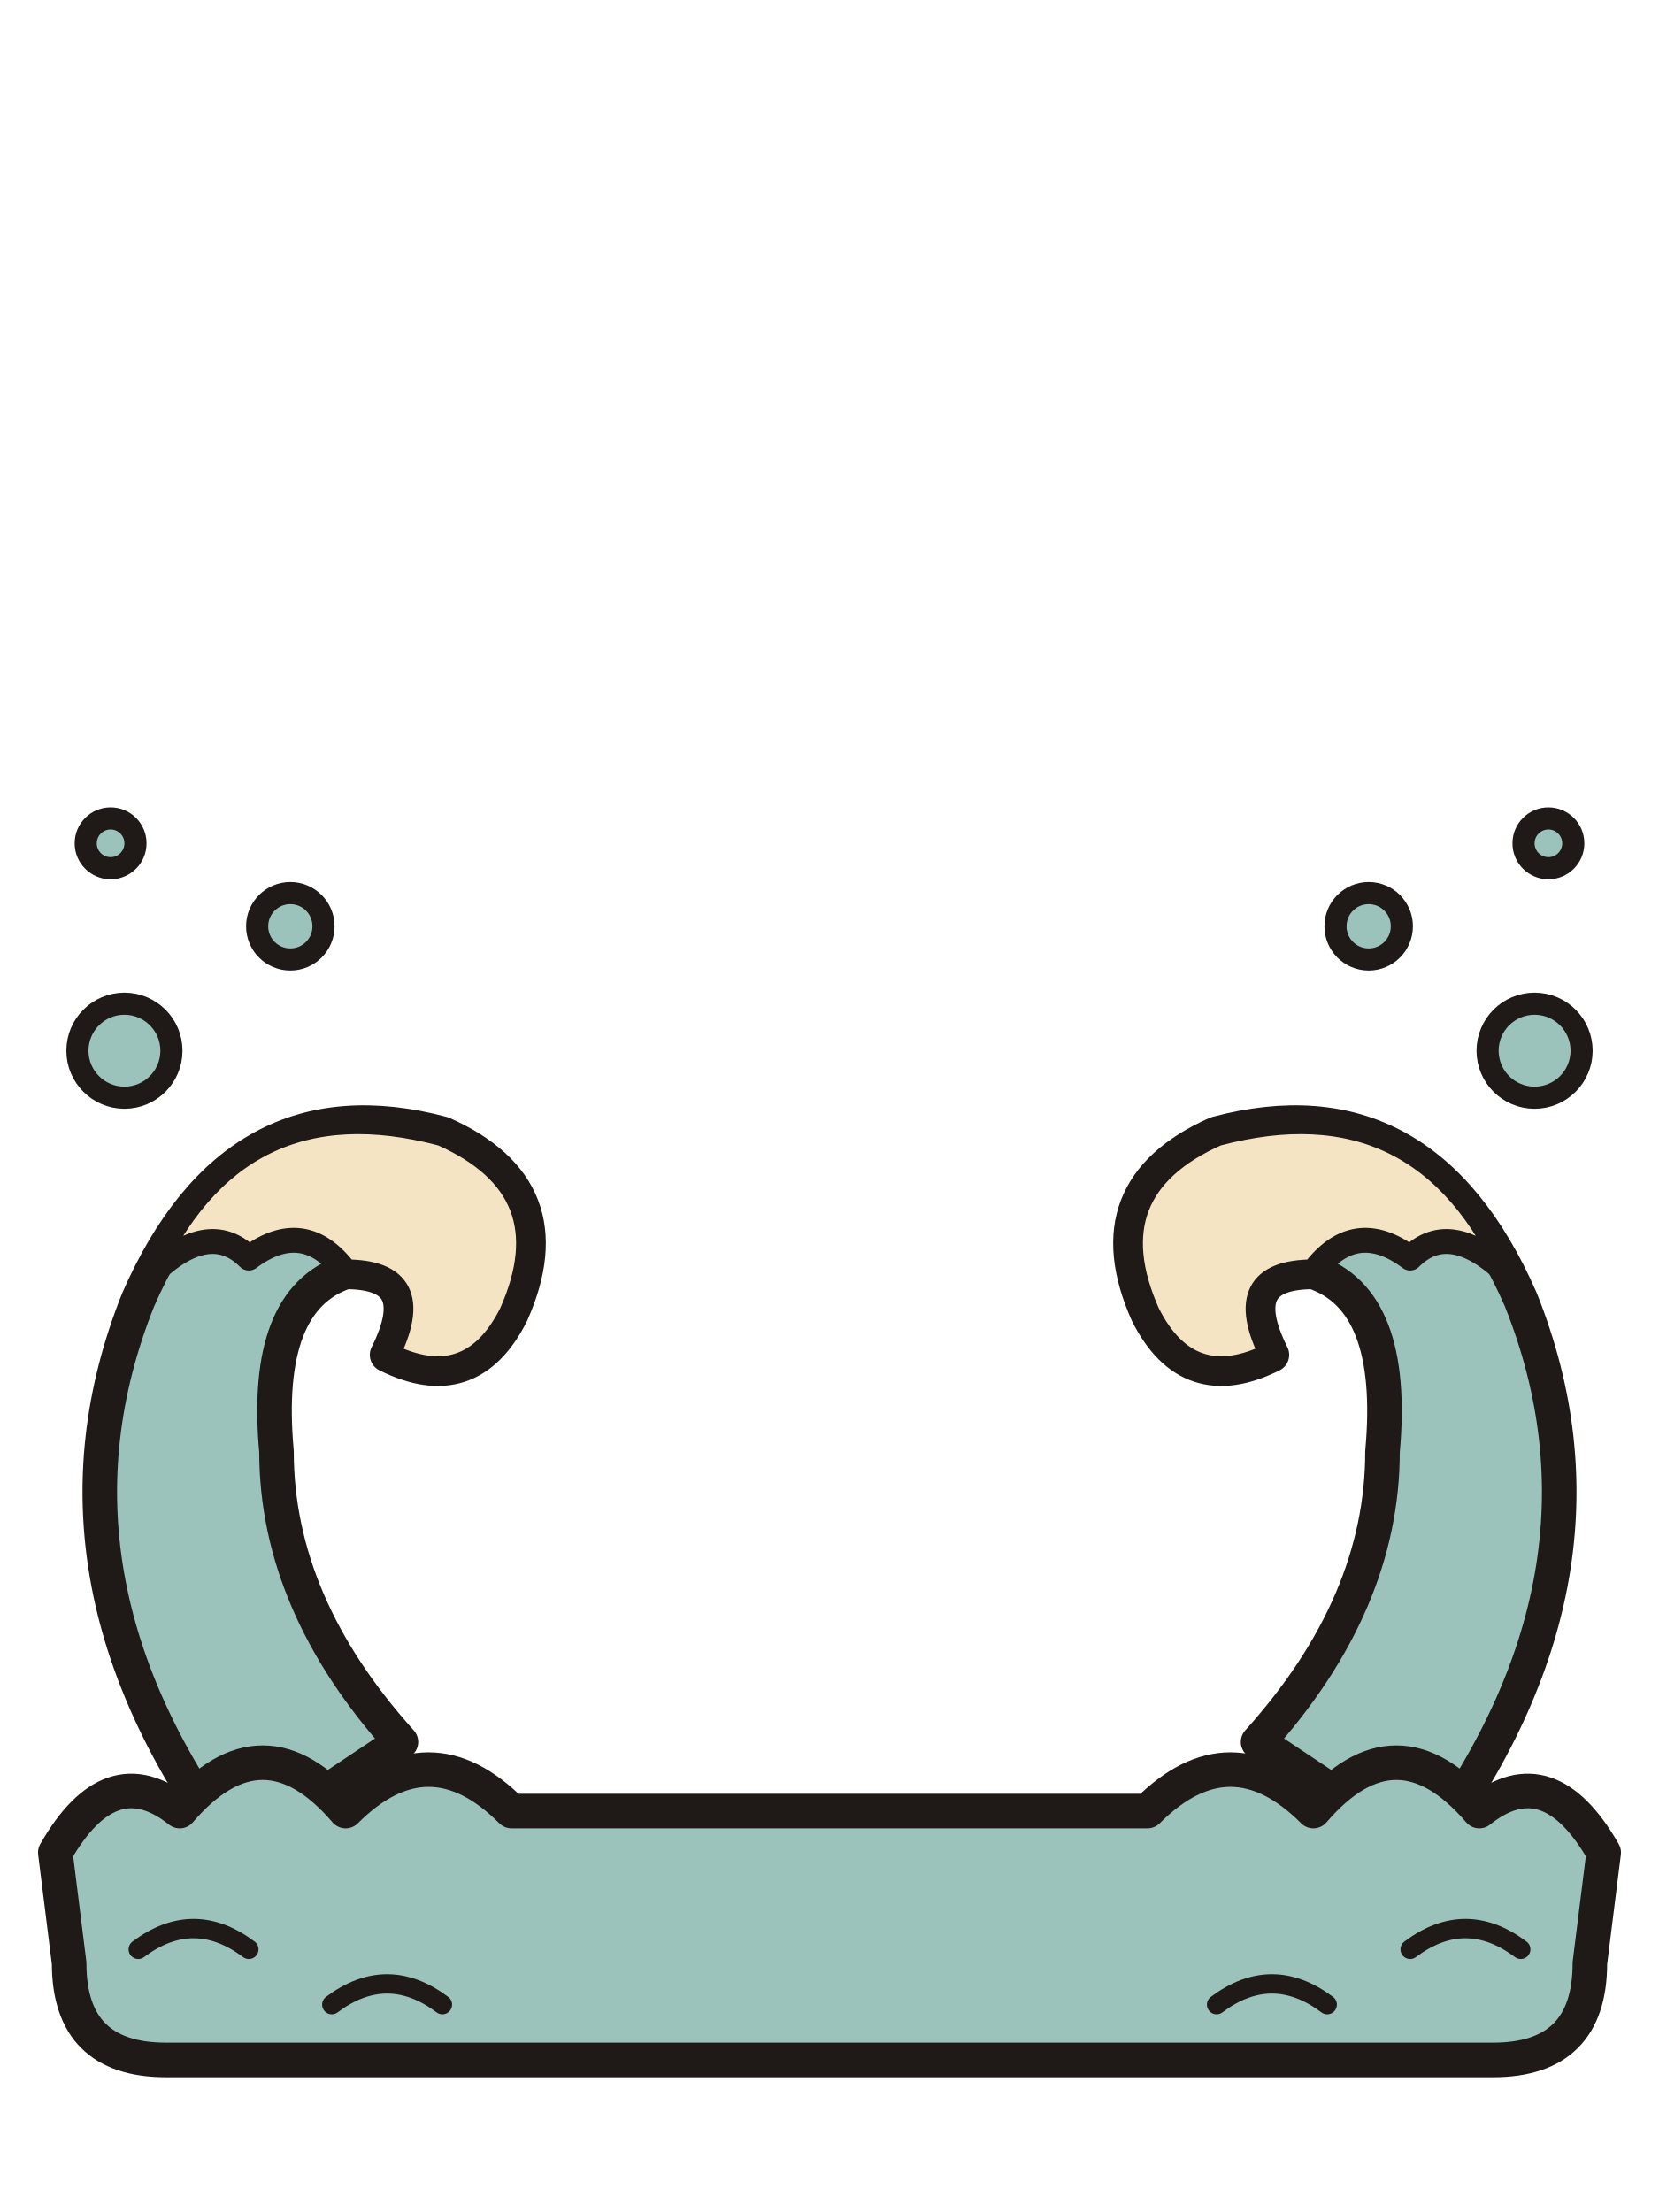
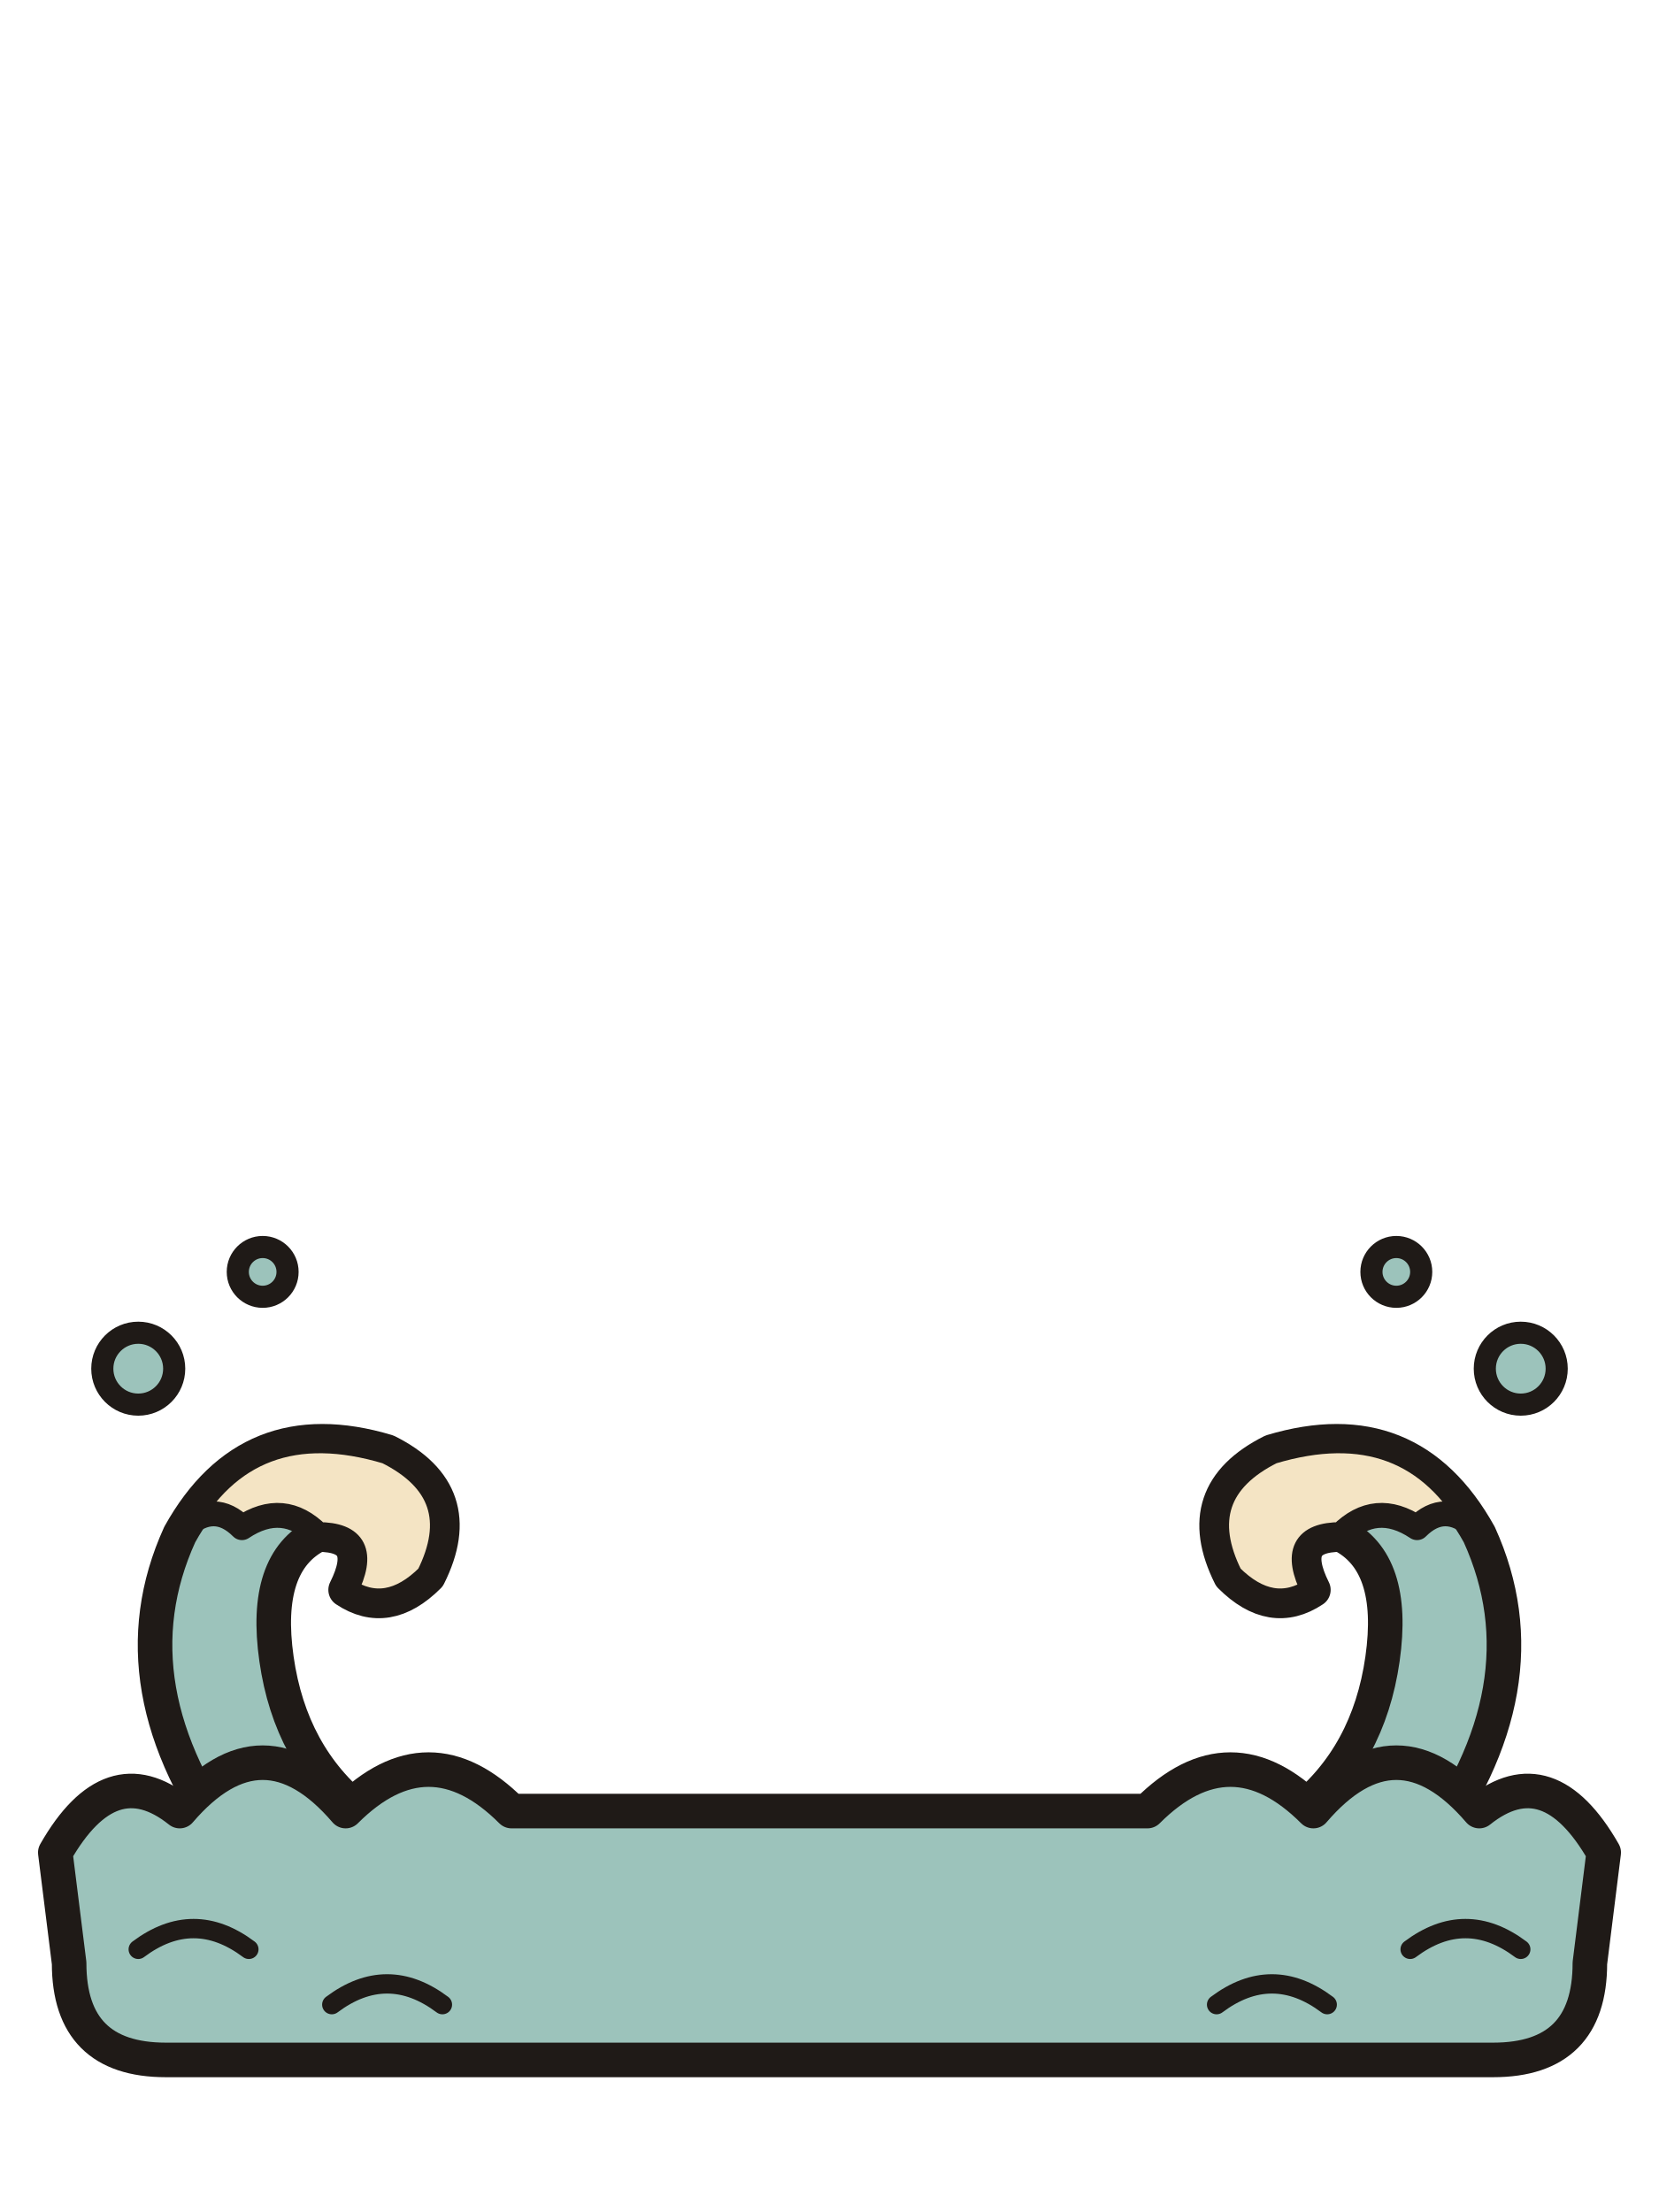
<svg xmlns="http://www.w3.org/2000/svg" viewBox="0 0 120 160">
  <g id="layer-aura" stroke="#1F1A17" stroke-width="2.5" stroke-linejoin="round" stroke-linecap="round">
-     <path d="M17 134 Q2 114 10 94 Q17 78 32 82 Q41 86 37 95 Q34 101 28 98 Q31 92 25 92 Q19 94 20 105 Q20 116 29 126 Z" fill="#9CC3BB" />
-     <path d="M103 134 Q118 114 110 94 Q103 78 88 82 Q79 86 83 95 Q86 101 92 98 Q89 92 95 92 Q101 94 100 105 Q100 116 91 126 Z" fill="#9CC3BB" />
-     <path d="M10.6 92.5 Q17 78 32 82 Q41 86 37 95 Q34 101 28 98 Q31 92 25 92 Q22 88 18 91 Q15 88 10.6 92.5 Z" fill="#F4E4C4" stroke-width="1.8" />
-     <path d="M109.4 92.5 Q103 78 88 82 Q79 86 83 95 Q86 101 92 98 Q89 92 95 92 Q98 88 102 91 Q105 88 109.4 92.5 Z" fill="#F4E4C4" stroke-width="1.8" />
+     <path d="M17 134 Q8 122 13 111 Q18 102 28 105 Q34 108 31 114 Q28 117 25 115 Q27 111 23 111 Q19 113 20 120 Q21 127 26 131 Z" fill="#9CC3BB" />
+     <path d="M103 134 Q112 122 107 111 Q102 102 92 105 Q86 108 89 114 Q92 117 95 115 Q93 111 97 111 Q101 113 100 120 Q99 127 94 131 Z" fill="#9CC3BB" />
+     <path d="M13.3 110.5 Q18 102 28 105 Q34 108 31 114 Q28 117 25 115 Q27 111 23 111 Q20.5 108.5 17.5 110.5 Q15.5 108.5 13.3 110.5 Z" fill="#F4E4C4" stroke-width="1.8" />
+     <path d="M106.7 110.5 Q102 102 92 105 Q86 108 89 114 Q92 117 95 115 Q93 111 97 111 Q99.5 108.5 102.5 110.5 Q104.5 108.5 106.7 110.5 Z" fill="#F4E4C4" stroke-width="1.8" />
    <path d="M12 149 Q5 149 5 142 L4 134 Q8 127 13 131 Q19 124 25 131 Q31 125 37 131 L83 131 Q89 125 95 131 Q101 124 107 131 Q112 127 116 134 L115 142 Q115 149 108 149 Z" fill="#9CC3BB" />
    <path d="M10 141 Q14 138 18 141 M24 145 Q28 142 32 145 M88 145 Q92 142 96 145 M102 141 Q106 138 110 141" fill="none" stroke-width="1.4" />
    <g fill="#9CC3BB" stroke-width="1.6">
-       <circle cx="9" cy="76" r="3.4" />
-       <circle cx="21" cy="67" r="2.4" />
-       <circle cx="8" cy="61" r="1.8" />
-       <circle cx="111" cy="76" r="3.4" />
-       <circle cx="99" cy="67" r="2.4" />
-       <circle cx="112" cy="61" r="1.8" />
+       <circle cx="10" cy="99" r="2.6" />
+       <circle cx="19" cy="92" r="1.8" />
+       <circle cx="110" cy="99" r="2.6" />
+       <circle cx="101" cy="92" r="1.8" />
    </g>
  </g>
</svg>
